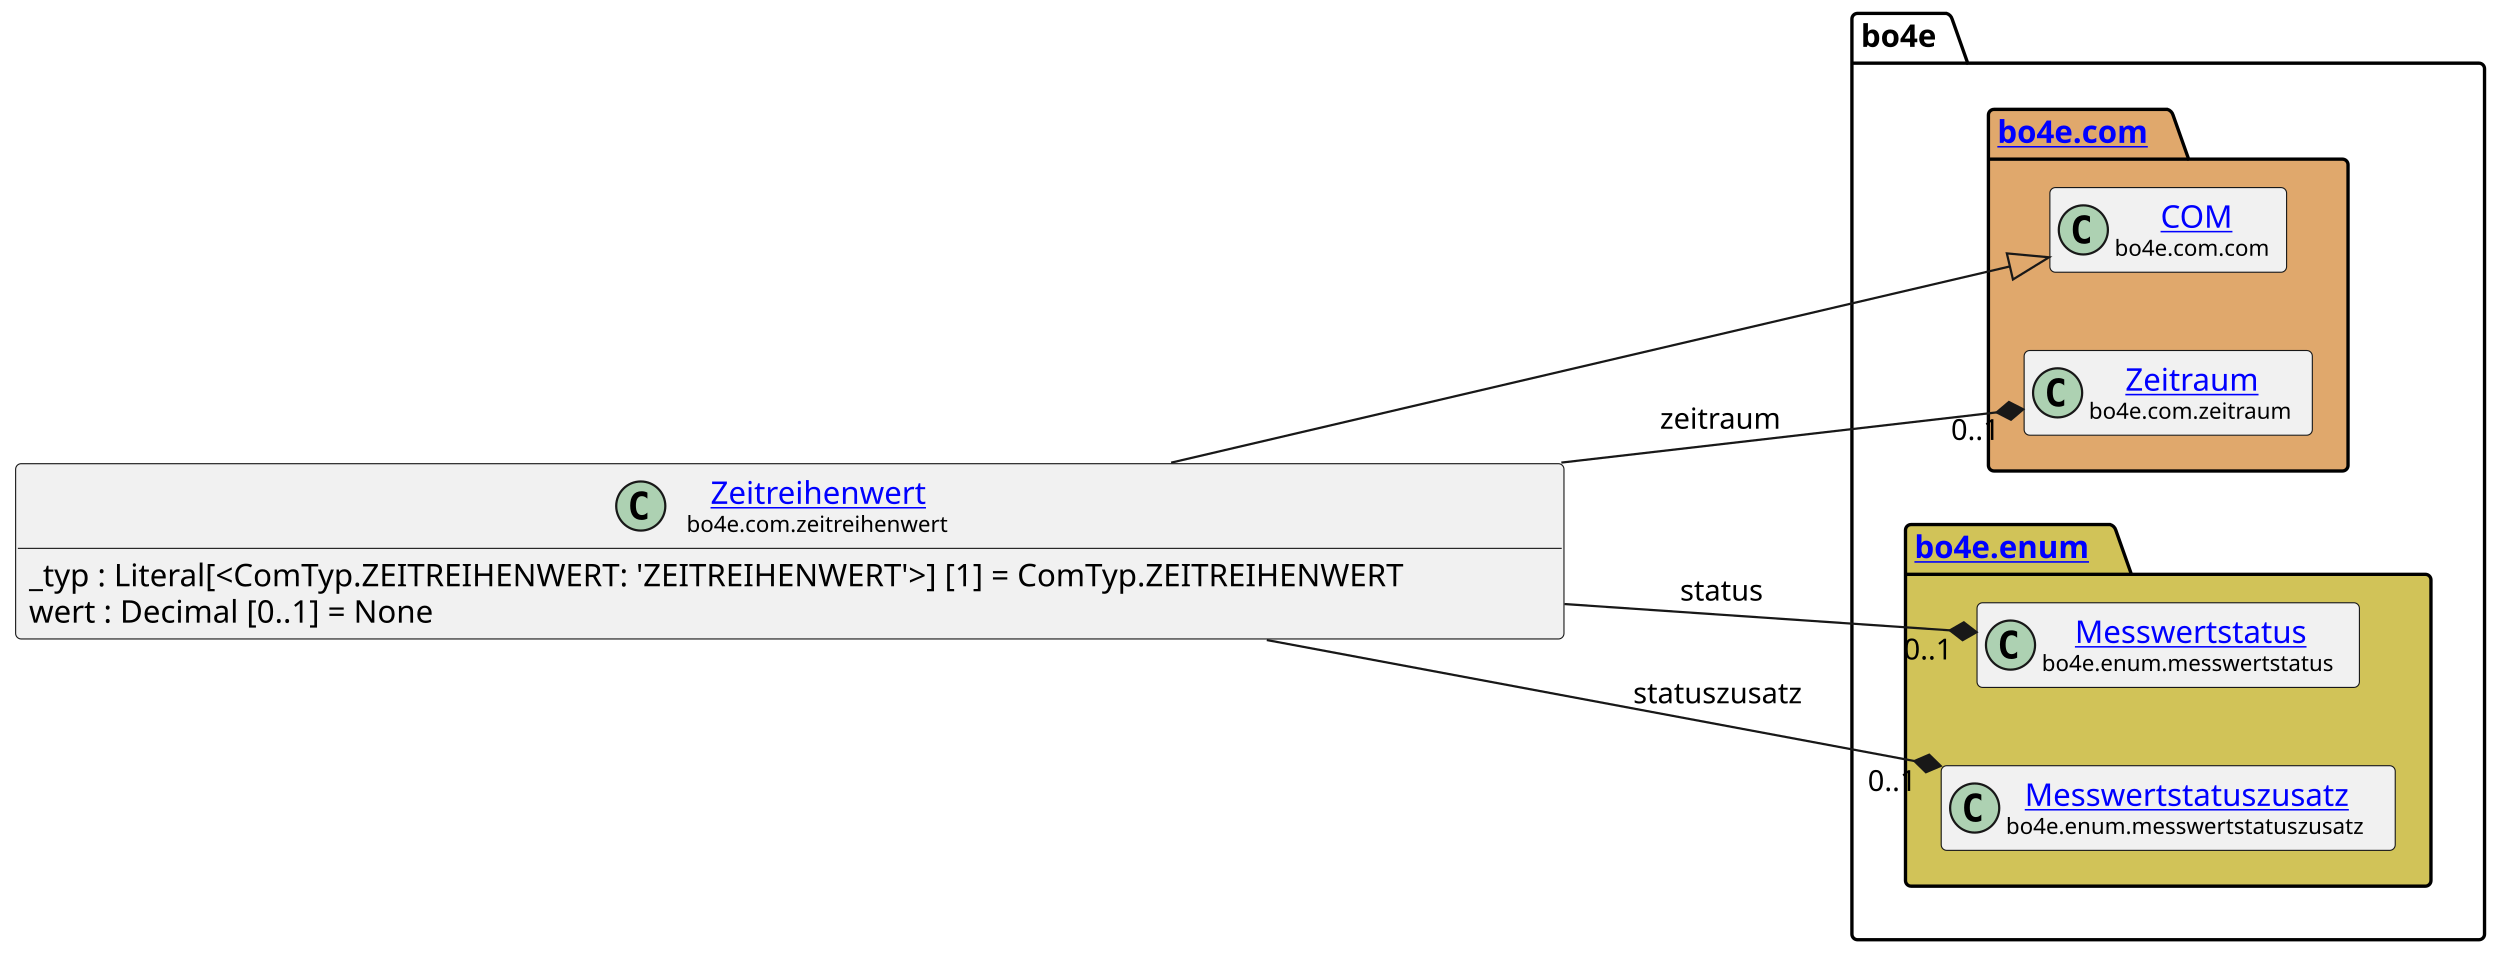
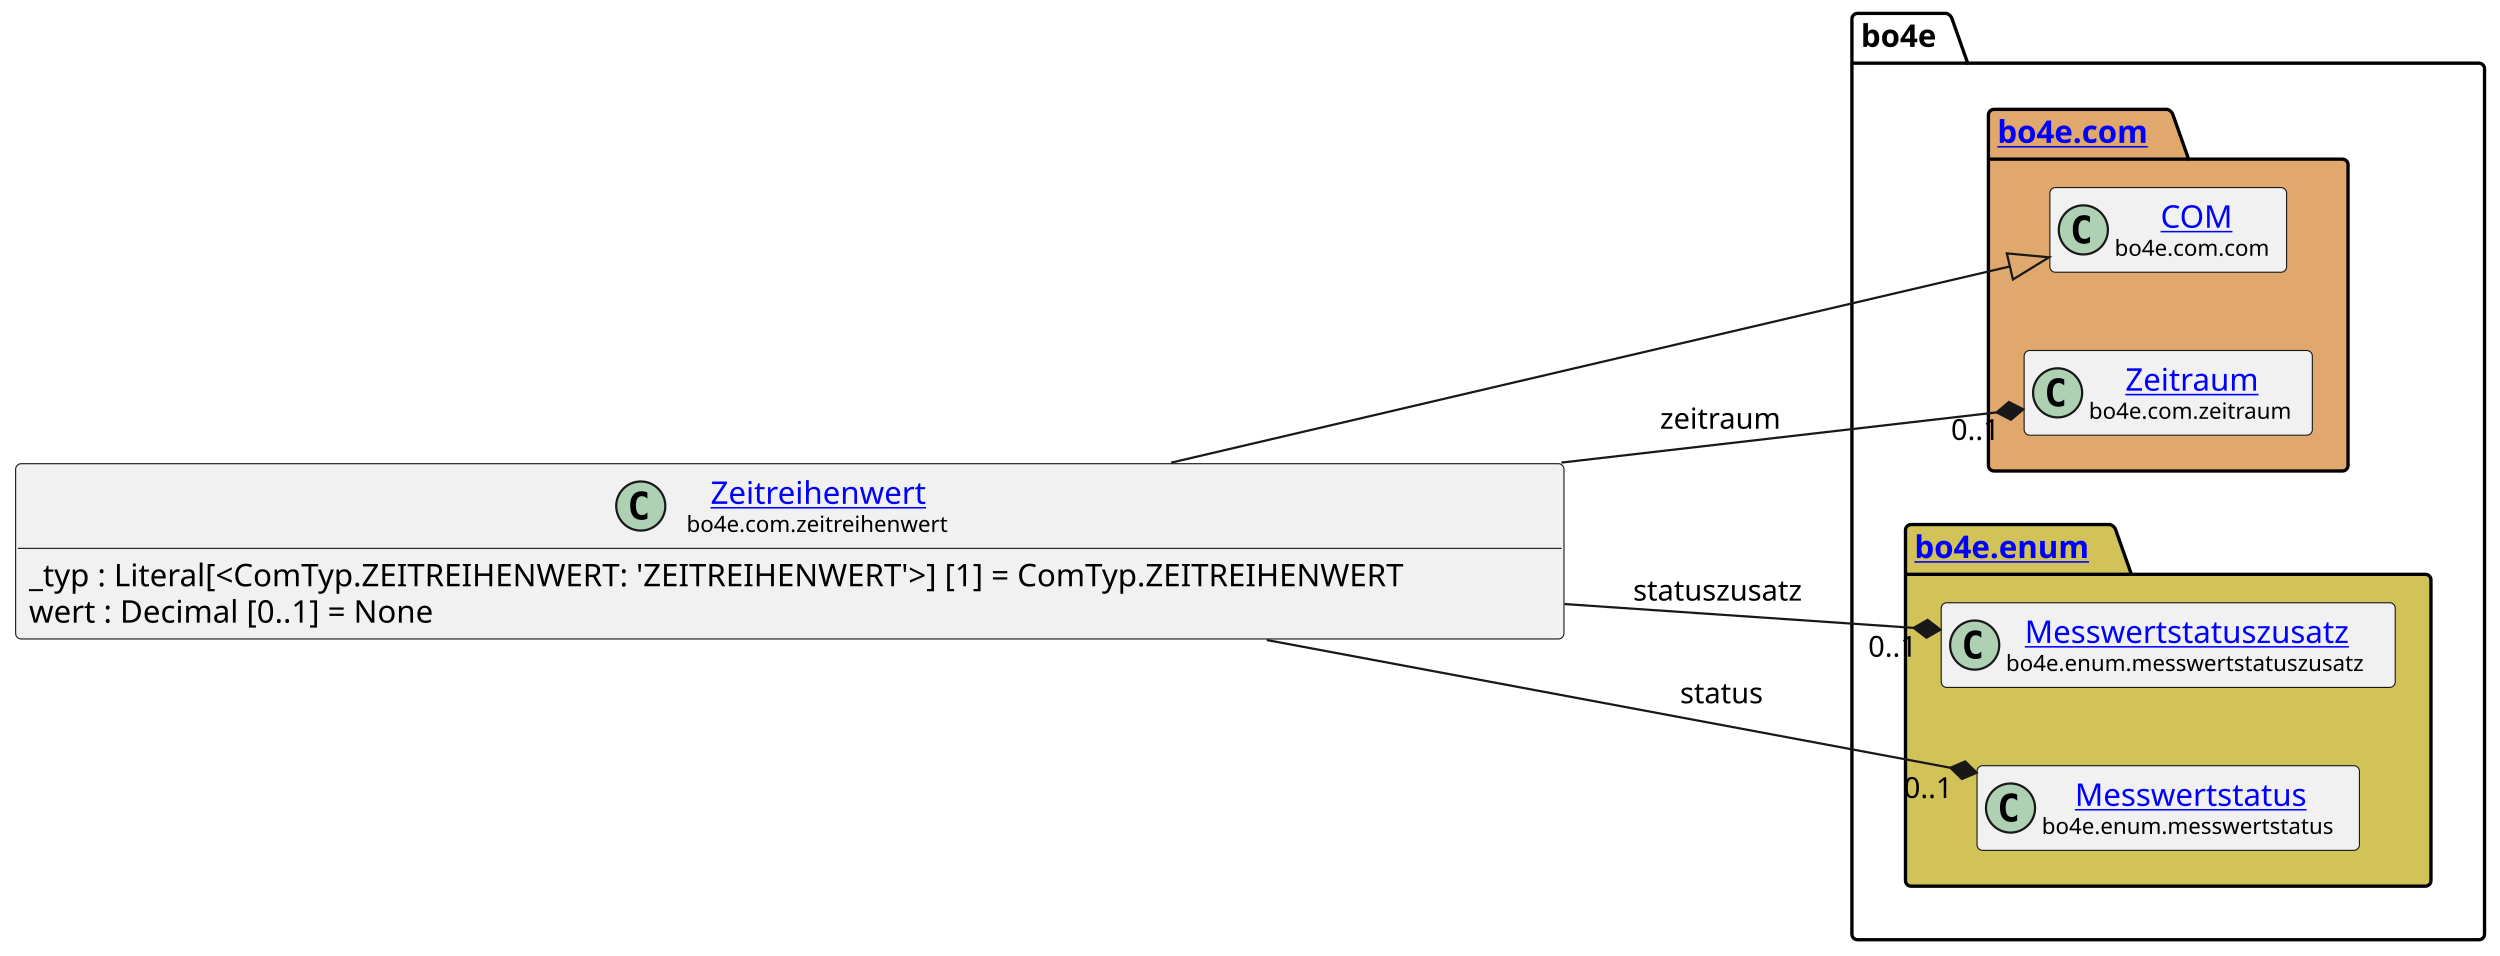
<svg xmlns="http://www.w3.org/2000/svg" xmlns:xlink="http://www.w3.org/1999/xlink" contentStyleType="text/css" data-diagram-type="CLASS" height="428px" preserveAspectRatio="none" style="width:1120px;height:428px;background:#FFFFFF;" version="1.1" viewBox="0 0 1120 428" width="1120px" zoomAndPan="magnify">
  <defs />
  <g>
    <g class="cluster" data-entity="bo4e" data-source-line="9" data-uid="ent0005" id="cluster_bo4e">
      <path d="M832.16,6 L872.036,6 A3.75,3.75 0 0 1 874.536,8.5 L881.536,28.297 L1110.57,28.297 A2.5,2.5 0 0 1 1113.07,30.797 L1113.07,418.5 A2.5,2.5 0 0 1 1110.57,421 L832.16,421 A2.5,2.5 0 0 1 829.66,418.5 L829.66,8.5 A2.5,2.5 0 0 1 832.16,6" fill="none" style="stroke:#000000;stroke-width:1.5;" />
      <line style="stroke:#000000;stroke-width:1.5;" x1="829.66" x2="881.536" y1="28.297" y2="28.297" />
      <text fill="#000000" font-family="sans-serif" font-size="14" font-weight="bold" lengthAdjust="spacing" textLength="38.876" x="833.66" y="20.995">bo4e</text>
    </g>
    <g class="cluster" data-entity="com" data-source-line="8" data-uid="ent0003" id="cluster_com">
      <path d="M893.31,49 L971.009,49 A3.75,3.75 0 0 1 973.509,51.5 L980.509,71.297 L1049.42,71.297 A2.5,2.5 0 0 1 1051.92,73.797 L1051.92,208.5 A2.5,2.5 0 0 1 1049.42,211 L893.31,211 A2.5,2.5 0 0 1 890.81,208.5 L890.81,51.5 A2.5,2.5 0 0 1 893.31,49" fill="#E0A86C" style="stroke:#000000;stroke-width:1.5;" />
      <line style="stroke:#000000;stroke-width:1.5;" x1="890.81" x2="980.509" y1="71.297" y2="71.297" />
      <a href="file:////home/runner/work/BO4E-python/BO4E-python/docs/../.tox/docs/tmp/html/api/bo4e.com.html" target="_top" title="file:////home/runner/work/BO4E-python/BO4E-python/docs/../.tox/docs/tmp/html/api/bo4e.com.html" xlink:actuate="onRequest" xlink:href="file:////home/runner/work/BO4E-python/BO4E-python/docs/../.tox/docs/tmp/html/api/bo4e.com.html" xlink:show="new" xlink:title="file:////home/runner/work/BO4E-python/BO4E-python/docs/../.tox/docs/tmp/html/api/bo4e.com.html" xlink:type="simple">
        <text fill="#0000FF" font-family="sans-serif" font-size="14" font-weight="bold" lengthAdjust="spacing" text-decoration="underline" textLength="76.699" x="894.81" y="63.995">bo4e.com</text>
      </a>
    </g>
    <g class="cluster" data-entity="enum" data-source-line="12" data-uid="ent0007" id="cluster_enum">
      <path d="M856.16,235 L945.371,235 A3.75,3.75 0 0 1 947.871,237.5 L954.871,257.297 L1086.57,257.297 A2.5,2.5 0 0 1 1089.07,259.797 L1089.07,394.5 A2.5,2.5 0 0 1 1086.57,397 L856.16,397 A2.5,2.5 0 0 1 853.66,394.5 L853.66,237.5 A2.5,2.5 0 0 1 856.16,235" fill="#D1C358" style="stroke:#000000;stroke-width:1.5;" />
      <line style="stroke:#000000;stroke-width:1.5;" x1="853.66" x2="954.871" y1="257.297" y2="257.297" />
      <a href="file:////home/runner/work/BO4E-python/BO4E-python/docs/../.tox/docs/tmp/html/api/bo4e.enum.html" target="_top" title="file:////home/runner/work/BO4E-python/BO4E-python/docs/../.tox/docs/tmp/html/api/bo4e.enum.html" xlink:actuate="onRequest" xlink:href="file:////home/runner/work/BO4E-python/BO4E-python/docs/../.tox/docs/tmp/html/api/bo4e.enum.html" xlink:show="new" xlink:title="file:////home/runner/work/BO4E-python/BO4E-python/docs/../.tox/docs/tmp/html/api/bo4e.enum.html" xlink:type="simple">
        <text fill="#0000FF" font-family="sans-serif" font-size="14" font-weight="bold" lengthAdjust="spacing" text-decoration="underline" textLength="88.211" x="857.66" y="249.995">bo4e.enum</text>
      </a>
    </g>
    <g class="entity" data-entity="COM" data-source-line="9" data-uid="ent0004" id="entity_COM">
      <rect fill="#F1F1F1" height="37.938" rx="2.5" ry="2.5" style="stroke:#181818;stroke-width:0.5;" width="106.053" x="918.34" y="84.03" />
      <ellipse cx="933.34" cy="102.999" fill="#ADD1B2" rx="11" ry="11" style="stroke:#181818;stroke-width:1;" />
      <path d="M936.309,108.639 Q935.731,108.936 935.09,109.077 Q934.449,109.233 933.746,109.233 Q931.246,109.233 929.918,107.593 Q928.606,105.936 928.606,102.811 Q928.606,99.686 929.918,98.03 Q931.246,96.374 933.746,96.374 Q934.449,96.374 935.09,96.53 Q935.746,96.686 936.309,96.983 L936.309,99.702 Q935.684,99.124 935.09,98.858 Q934.496,98.577 933.871,98.577 Q932.528,98.577 931.84,99.655 Q931.153,100.718 931.153,102.811 Q931.153,104.905 931.84,105.983 Q932.528,107.046 933.871,107.046 Q934.496,107.046 935.09,106.78 Q935.684,106.499 936.309,105.921 L936.309,108.639 Z " fill="#000000" />
      <a href="file:////home/runner/work/BO4E-python/BO4E-python/docs/../.tox/docs/tmp/html/api/bo4e.com.html#bo4e.com.com.COM" target="_top" title="file:////home/runner/work/BO4E-python/BO4E-python/docs/../.tox/docs/tmp/html/api/bo4e.com.html#bo4e.com.com.COM" xlink:actuate="onRequest" xlink:href="file:////home/runner/work/BO4E-python/BO4E-python/docs/../.tox/docs/tmp/html/api/bo4e.com.html#bo4e.com.com.COM" xlink:show="new" xlink:title="file:////home/runner/work/BO4E-python/BO4E-python/docs/../.tox/docs/tmp/html/api/bo4e.com.html#bo4e.com.com.COM" xlink:type="simple">
        <text fill="#0000FF" font-family="sans-serif" font-size="14" lengthAdjust="spacing" text-decoration="underline" textLength="32.874" x="967.929" y="102.025">COM</text>
      </a>
      <text fill="#000000" font-family="sans-serif" font-size="10" lengthAdjust="spacing" textLength="74.053" x="947.34" y="114.609">bo4e.com.com</text>
    </g>
    <g class="entity" data-entity="Zeitraum" data-source-line="10" data-uid="ent0006" id="entity_Zeitraum">
      <rect fill="#F1F1F1" height="37.938" rx="2.5" ry="2.5" style="stroke:#181818;stroke-width:0.5;" width="129.114" x="906.81" y="157.03" />
      <ellipse cx="921.81" cy="175.999" fill="#ADD1B2" rx="11" ry="11" style="stroke:#181818;stroke-width:1;" />
      <path d="M924.779,181.639 Q924.201,181.936 923.56,182.077 Q922.919,182.233 922.216,182.233 Q919.716,182.233 918.388,180.593 Q917.076,178.936 917.076,175.811 Q917.076,172.686 918.388,171.03 Q919.716,169.374 922.216,169.374 Q922.919,169.374 923.56,169.53 Q924.216,169.686 924.779,169.983 L924.779,172.702 Q924.154,172.124 923.56,171.858 Q922.966,171.577 922.341,171.577 Q920.997,171.577 920.31,172.655 Q919.622,173.718 919.622,175.811 Q919.622,177.905 920.31,178.983 Q920.997,180.046 922.341,180.046 Q922.966,180.046 923.56,179.78 Q924.154,179.499 924.779,178.921 L924.779,181.639 Z " fill="#000000" />
      <a href="file:////home/runner/work/BO4E-python/BO4E-python/docs/../.tox/docs/tmp/html/api/bo4e.com.html#bo4e.com.zeitraum.Zeitraum" target="_top" title="file:////home/runner/work/BO4E-python/BO4E-python/docs/../.tox/docs/tmp/html/api/bo4e.com.html#bo4e.com.zeitraum.Zeitraum" xlink:actuate="onRequest" xlink:href="file:////home/runner/work/BO4E-python/BO4E-python/docs/../.tox/docs/tmp/html/api/bo4e.com.html#bo4e.com.zeitraum.Zeitraum" xlink:show="new" xlink:title="file:////home/runner/work/BO4E-python/BO4E-python/docs/../.tox/docs/tmp/html/api/bo4e.com.html#bo4e.com.zeitraum.Zeitraum" xlink:type="simple">
        <text fill="#0000FF" font-family="sans-serif" font-size="14" lengthAdjust="spacing" text-decoration="underline" textLength="64.429" x="952.153" y="175.025">Zeitraum</text>
      </a>
      <text fill="#000000" font-family="sans-serif" font-size="10" lengthAdjust="spacing" textLength="97.114" x="935.81" y="187.609">bo4e.com.zeitraum</text>
    </g>
-     <g class="entity" data-entity="Messwertstatus" data-source-line="13" data-uid="ent0008" id="entity_Messwertstatus">
-       <rect fill="#F1F1F1" height="37.938" rx="2.5" ry="2.5" style="stroke:#181818;stroke-width:0.5;" width="171.311" x="885.71" y="270.03" />
-       <ellipse cx="900.71" cy="288.999" fill="#ADD1B2" rx="11" ry="11" style="stroke:#181818;stroke-width:1;" />
-       <path d="M903.679,294.639 Q903.101,294.936 902.46,295.077 Q901.819,295.233 901.116,295.233 Q898.616,295.233 897.288,293.592 Q895.976,291.936 895.976,288.811 Q895.976,285.686 897.288,284.03 Q898.616,282.374 901.116,282.374 Q901.819,282.374 902.46,282.53 Q903.116,282.686 903.679,282.983 L903.679,285.702 Q903.054,285.124 902.46,284.858 Q901.866,284.577 901.241,284.577 Q899.898,284.577 899.21,285.655 Q898.523,286.717 898.523,288.811 Q898.523,290.905 899.21,291.983 Q899.898,293.046 901.241,293.046 Q901.866,293.046 902.46,292.78 Q903.054,292.499 903.679,291.921 L903.679,294.639 Z " fill="#000000" />
+     <g class="entity" data-entity="Messwertstatuszusatz" data-source-line="13" data-uid="ent0008" id="entity_Messwertstatuszusatz">
+       <rect fill="#F1F1F1" height="37.938" rx="2.5" ry="2.5" style="stroke:#181818;stroke-width:0.5;" width="203.406" x="869.66" y="270.03" />
+       <ellipse cx="884.66" cy="288.999" fill="#ADD1B2" rx="11" ry="11" style="stroke:#181818;stroke-width:1;" />
+       <path d="M887.629,294.639 Q887.051,294.936 886.41,295.077 Q885.769,295.233 885.066,295.233 Q882.566,295.233 881.238,293.592 Q879.926,291.936 879.926,288.811 Q879.926,285.686 881.238,284.03 Q882.566,282.374 885.066,282.374 Q885.769,282.374 886.41,282.53 Q887.066,282.686 887.629,282.983 L887.629,285.702 Q887.004,285.124 886.41,284.858 Q885.816,284.577 885.191,284.577 Q883.847,284.577 883.16,285.655 Q882.472,286.717 882.472,288.811 Q882.472,290.905 883.16,291.983 Q883.847,293.046 885.191,293.046 Q885.816,293.046 886.41,292.78 Q887.004,292.499 887.629,291.921 L887.629,294.639 Z " fill="#000000" />
+       <a href="file:////home/runner/work/BO4E-python/BO4E-python/docs/../.tox/docs/tmp/html/api/bo4e.enum.html#bo4e.enum.messwertstatuszusatz.Messwertstatuszusatz" target="_top" title="file:////home/runner/work/BO4E-python/BO4E-python/docs/../.tox/docs/tmp/html/api/bo4e.enum.html#bo4e.enum.messwertstatuszusatz.Messwertstatuszusatz" xlink:actuate="onRequest" xlink:href="file:////home/runner/work/BO4E-python/BO4E-python/docs/../.tox/docs/tmp/html/api/bo4e.enum.html#bo4e.enum.messwertstatuszusatz.Messwertstatuszusatz" xlink:show="new" xlink:title="file:////home/runner/work/BO4E-python/BO4E-python/docs/../.tox/docs/tmp/html/api/bo4e.enum.html#bo4e.enum.messwertstatuszusatz.Messwertstatuszusatz" xlink:type="simple">
+         <text fill="#0000FF" font-family="sans-serif" font-size="14" lengthAdjust="spacing" text-decoration="underline" textLength="154.54" x="907.093" y="288.025">Messwertstatuszusatz</text>
+       </a>
+       <text fill="#000000" font-family="sans-serif" font-size="10" lengthAdjust="spacing" textLength="171.406" x="898.66" y="300.609">bo4e.enum.messwertstatuszusatz</text>
+     </g>
+     <g class="entity" data-entity="Messwertstatus" data-source-line="14" data-uid="ent0009" id="entity_Messwertstatus">
+       <rect fill="#F1F1F1" height="37.938" rx="2.5" ry="2.5" style="stroke:#181818;stroke-width:0.5;" width="171.311" x="885.71" y="343.03" />
+       <ellipse cx="900.71" cy="361.999" fill="#ADD1B2" rx="11" ry="11" style="stroke:#181818;stroke-width:1;" />
+       <path d="M903.679,367.639 Q903.101,367.936 902.46,368.077 Q901.819,368.233 901.116,368.233 Q898.616,368.233 897.288,366.592 Q895.976,364.936 895.976,361.811 Q895.976,358.686 897.288,357.03 Q898.616,355.374 901.116,355.374 Q901.819,355.374 902.46,355.53 Q903.116,355.686 903.679,355.983 L903.679,358.702 Q903.054,358.124 902.46,357.858 Q901.866,357.577 901.241,357.577 Q899.898,357.577 899.21,358.655 Q898.523,359.717 898.523,361.811 Q898.523,363.905 899.21,364.983 Q899.898,366.046 901.241,366.046 Q901.866,366.046 902.46,365.78 Q903.054,365.499 903.679,364.921 L903.679,367.639 Z " fill="#000000" />
      <a href="file:////home/runner/work/BO4E-python/BO4E-python/docs/../.tox/docs/tmp/html/api/bo4e.enum.html#bo4e.enum.messwertstatus.Messwertstatus" target="_top" title="file:////home/runner/work/BO4E-python/BO4E-python/docs/../.tox/docs/tmp/html/api/bo4e.enum.html#bo4e.enum.messwertstatus.Messwertstatus" xlink:actuate="onRequest" xlink:href="file:////home/runner/work/BO4E-python/BO4E-python/docs/../.tox/docs/tmp/html/api/bo4e.enum.html#bo4e.enum.messwertstatus.Messwertstatus" xlink:show="new" xlink:title="file:////home/runner/work/BO4E-python/BO4E-python/docs/../.tox/docs/tmp/html/api/bo4e.enum.html#bo4e.enum.messwertstatus.Messwertstatus" xlink:type="simple">
-         <text fill="#0000FF" font-family="sans-serif" font-size="14" lengthAdjust="spacing" text-decoration="underline" textLength="109.607" x="929.562" y="288.025">Messwertstatus</text>
+         <text fill="#0000FF" font-family="sans-serif" font-size="14" lengthAdjust="spacing" text-decoration="underline" textLength="109.607" x="929.562" y="361.025">Messwertstatus</text>
      </a>
-       <text fill="#000000" font-family="sans-serif" font-size="10" lengthAdjust="spacing" textLength="139.311" x="914.71" y="300.609">bo4e.enum.messwertstatus</text>
-     </g>
-     <g class="entity" data-entity="Messwertstatuszusatz" data-source-line="14" data-uid="ent0009" id="entity_Messwertstatuszusatz">
-       <rect fill="#F1F1F1" height="37.938" rx="2.5" ry="2.5" style="stroke:#181818;stroke-width:0.5;" width="203.406" x="869.66" y="343.03" />
-       <ellipse cx="884.66" cy="361.999" fill="#ADD1B2" rx="11" ry="11" style="stroke:#181818;stroke-width:1;" />
-       <path d="M887.629,367.639 Q887.051,367.936 886.41,368.077 Q885.769,368.233 885.066,368.233 Q882.566,368.233 881.238,366.592 Q879.926,364.936 879.926,361.811 Q879.926,358.686 881.238,357.03 Q882.566,355.374 885.066,355.374 Q885.769,355.374 886.41,355.53 Q887.066,355.686 887.629,355.983 L887.629,358.702 Q887.004,358.124 886.41,357.858 Q885.816,357.577 885.191,357.577 Q883.847,357.577 883.16,358.655 Q882.472,359.717 882.472,361.811 Q882.472,363.905 883.16,364.983 Q883.847,366.046 885.191,366.046 Q885.816,366.046 886.41,365.78 Q887.004,365.499 887.629,364.921 L887.629,367.639 Z " fill="#000000" />
-       <a href="file:////home/runner/work/BO4E-python/BO4E-python/docs/../.tox/docs/tmp/html/api/bo4e.enum.html#bo4e.enum.messwertstatuszusatz.Messwertstatuszusatz" target="_top" title="file:////home/runner/work/BO4E-python/BO4E-python/docs/../.tox/docs/tmp/html/api/bo4e.enum.html#bo4e.enum.messwertstatuszusatz.Messwertstatuszusatz" xlink:actuate="onRequest" xlink:href="file:////home/runner/work/BO4E-python/BO4E-python/docs/../.tox/docs/tmp/html/api/bo4e.enum.html#bo4e.enum.messwertstatuszusatz.Messwertstatuszusatz" xlink:show="new" xlink:title="file:////home/runner/work/BO4E-python/BO4E-python/docs/../.tox/docs/tmp/html/api/bo4e.enum.html#bo4e.enum.messwertstatuszusatz.Messwertstatuszusatz" xlink:type="simple">
-         <text fill="#0000FF" font-family="sans-serif" font-size="14" lengthAdjust="spacing" text-decoration="underline" textLength="154.54" x="907.093" y="361.025">Messwertstatuszusatz</text>
-       </a>
-       <text fill="#000000" font-family="sans-serif" font-size="10" lengthAdjust="spacing" textLength="171.406" x="898.66" y="373.609">bo4e.enum.messwertstatuszusatz</text>
+       <text fill="#000000" font-family="sans-serif" font-size="10" lengthAdjust="spacing" textLength="139.311" x="914.71" y="373.609">bo4e.enum.messwertstatus</text>
    </g>
    <g class="entity" data-entity="Zeitreihenwert" data-source-line="3" data-uid="ent0002" id="entity_Zeitreihenwert">
      <rect fill="#F1F1F1" height="78.531" rx="2.5" ry="2.5" style="stroke:#181818;stroke-width:0.5;" width="693.659" x="7" y="207.73" />
      <ellipse cx="287.065" cy="226.699" fill="#ADD1B2" rx="11" ry="11" style="stroke:#181818;stroke-width:1;" />
      <path d="M290.034,232.339 Q289.456,232.636 288.815,232.777 Q288.174,232.933 287.471,232.933 Q284.971,232.933 283.643,231.292 Q282.331,229.636 282.331,226.511 Q282.331,223.386 283.643,221.73 Q284.971,220.074 287.471,220.074 Q288.174,220.074 288.815,220.23 Q289.471,220.386 290.034,220.683 L290.034,223.402 Q289.409,222.824 288.815,222.558 Q288.221,222.277 287.596,222.277 Q286.252,222.277 285.565,223.355 Q284.877,224.417 284.877,226.511 Q284.877,228.605 285.565,229.683 Q286.252,230.746 287.596,230.746 Q288.221,230.746 288.815,230.48 Q289.409,230.199 290.034,229.621 L290.034,232.339 Z " fill="#000000" />
      <a href="file:////home/runner/work/BO4E-python/BO4E-python/docs/../.tox/docs/tmp/html/api/bo4e.com.html#bo4e.com.zeitreihenwert.Zeitreihenwert" target="_top" title="file:////home/runner/work/BO4E-python/BO4E-python/docs/../.tox/docs/tmp/html/api/bo4e.com.html#bo4e.com.zeitreihenwert.Zeitreihenwert" xlink:actuate="onRequest" xlink:href="file:////home/runner/work/BO4E-python/BO4E-python/docs/../.tox/docs/tmp/html/api/bo4e.com.html#bo4e.com.zeitreihenwert.Zeitreihenwert" xlink:show="new" xlink:title="file:////home/runner/work/BO4E-python/BO4E-python/docs/../.tox/docs/tmp/html/api/bo4e.com.html#bo4e.com.zeitreihenwert.Zeitreihenwert" xlink:type="simple">
        <text fill="#0000FF" font-family="sans-serif" font-size="14" lengthAdjust="spacing" text-decoration="underline" textLength="103.51" x="318.325" y="225.725">Zeitreihenwert</text>
      </a>
      <text fill="#000000" font-family="sans-serif" font-size="10" lengthAdjust="spacing" textLength="125.029" x="307.565" y="238.309">bo4e.com.zeitreihenwert</text>
      <line style="stroke:#181818;stroke-width:0.5;" x1="8" x2="699.659" y1="245.667" y2="245.667" />
      <text fill="#000000" font-family="sans-serif" font-size="14" lengthAdjust="spacing" textLength="681.659" x="13" y="262.663">_typ : Literal[&lt;ComTyp.ZEITREIHENWERT: 'ZEITREIHENWERT'&gt;] [1] = ComTyp.ZEITREIHENWERT</text>
      <text fill="#000000" font-family="sans-serif" font-size="14" lengthAdjust="spacing" textLength="201.257" x="13" y="278.959">wert : Decimal [0..1] = None</text>
    </g>
    <g class="link" data-entity-1="Zeitreihenwert" data-entity-2="COM" data-source-line="17" data-uid="lnk10" id="link_Zeitreihenwert_COM">
      <path codeLine="17" d="M524.66,207.27 C656.85,176.34 814.333,139.5 900.433,119.36" fill="none" id="Zeitreihenwert-to-COM" style="stroke:#181818;stroke-width:1;" />
      <polygon fill="none" points="917.96,115.26,899.067,113.517,901.8,125.202,917.96,115.26" style="stroke:#181818;stroke-width:1;" />
    </g>
    <g class="link" data-entity-1="Zeitreihenwert" data-entity-2="Zeitraum" data-source-line="18" data-uid="lnk11" id="link_Zeitreihenwert_Zeitraum">
      <path codeLine="18" d="M699.48,207.24 C779.01,198.07 843.289,190.654 894.489,184.754" fill="none" id="Zeitreihenwert-to-Zeitraum" style="stroke:#181818;stroke-width:1;" />
      <polygon fill="#181818" points="906.41,183.38,899.991,180.093,894.489,184.754,900.907,188.041,906.41,183.38" style="stroke:#181818;stroke-width:1;" />
      <text fill="#000000" font-family="sans-serif" font-size="13" lengthAdjust="spacing" textLength="57.745" x="743.66" y="192.067">zeitraum</text>
      <text fill="#000000" font-family="sans-serif" font-size="13" lengthAdjust="spacing" textLength="24.807" x="874.037" y="197.082">0..1</text>
    </g>
    <g class="link" data-entity-1="Zeitreihenwert" data-entity-2="Messwertstatus" data-source-line="19" data-uid="lnk12" id="link_Zeitreihenwert_Messwertstatus">
-       <path codeLine="19" d="M700.83,270.61 C769.67,275.31 823.938,279.014 873.528,282.394" fill="none" id="Zeitreihenwert-to-Messwertstatus" style="stroke:#181818;stroke-width:1;" />
-       <polygon fill="#181818" points="885.5,283.21,879.786,278.811,873.528,282.394,879.242,286.793,885.5,283.21" style="stroke:#181818;stroke-width:1;" />
-       <text fill="#000000" font-family="sans-serif" font-size="13" lengthAdjust="spacing" textLength="39.946" x="752.66" y="269.067">status</text>
-       <text fill="#000000" font-family="sans-serif" font-size="13" lengthAdjust="spacing" textLength="24.807" x="852.82" y="295.435">0..1</text>
+       <path codeLine="19" d="M567.52,286.74 C676.81,307.16 792.034,328.686 873.774,343.956" fill="none" id="Zeitreihenwert-to-Messwertstatus" style="stroke:#181818;stroke-width:1;" />
+       <polygon fill="#181818" points="885.57,346.16,880.407,341.126,873.774,343.956,878.938,348.99,885.57,346.16" style="stroke:#181818;stroke-width:1;" />
+       <text fill="#000000" font-family="sans-serif" font-size="13" lengthAdjust="spacing" textLength="39.946" x="752.66" y="315.067">status</text>
+       <text fill="#000000" font-family="sans-serif" font-size="13" lengthAdjust="spacing" textLength="24.807" x="852.896" y="357.49">0..1</text>
    </g>
    <g class="link" data-entity-1="Zeitreihenwert" data-entity-2="Messwertstatuszusatz" data-source-line="20" data-uid="lnk13" id="link_Zeitreihenwert_Messwertstatuszusatz">
-       <path codeLine="20" d="M567.52,286.74 C669.86,305.86 775.954,325.676 857.644,340.937" fill="none" id="Zeitreihenwert-to-Messwertstatuszusatz" style="stroke:#181818;stroke-width:1;" />
-       <polygon fill="#181818" points="869.44,343.14,864.277,338.106,857.644,340.937,862.808,345.97,869.44,343.14" style="stroke:#181818;stroke-width:1;" />
-       <text fill="#000000" font-family="sans-serif" font-size="13" lengthAdjust="spacing" textLength="81.669" x="731.66" y="315.067">statuszusatz</text>
-       <text fill="#000000" font-family="sans-serif" font-size="13" lengthAdjust="spacing" textLength="24.807" x="836.749" y="354.342">0..1</text>
+       <path codeLine="20" d="M700.83,270.61 C762.41,274.81 809.948,278.054 857.318,281.284" fill="none" id="Zeitreihenwert-to-Messwertstatuszusatz" style="stroke:#181818;stroke-width:1;" />
+       <polygon fill="#181818" points="869.29,282.1,863.576,277.701,857.318,281.284,863.032,285.683,869.29,282.1" style="stroke:#181818;stroke-width:1;" />
+       <text fill="#000000" font-family="sans-serif" font-size="13" lengthAdjust="spacing" textLength="81.669" x="731.66" y="269.067">statuszusatz</text>
+       <text fill="#000000" font-family="sans-serif" font-size="13" lengthAdjust="spacing" textLength="24.807" x="836.942" y="294.216">0..1</text>
    </g>
  </g>
</svg>
